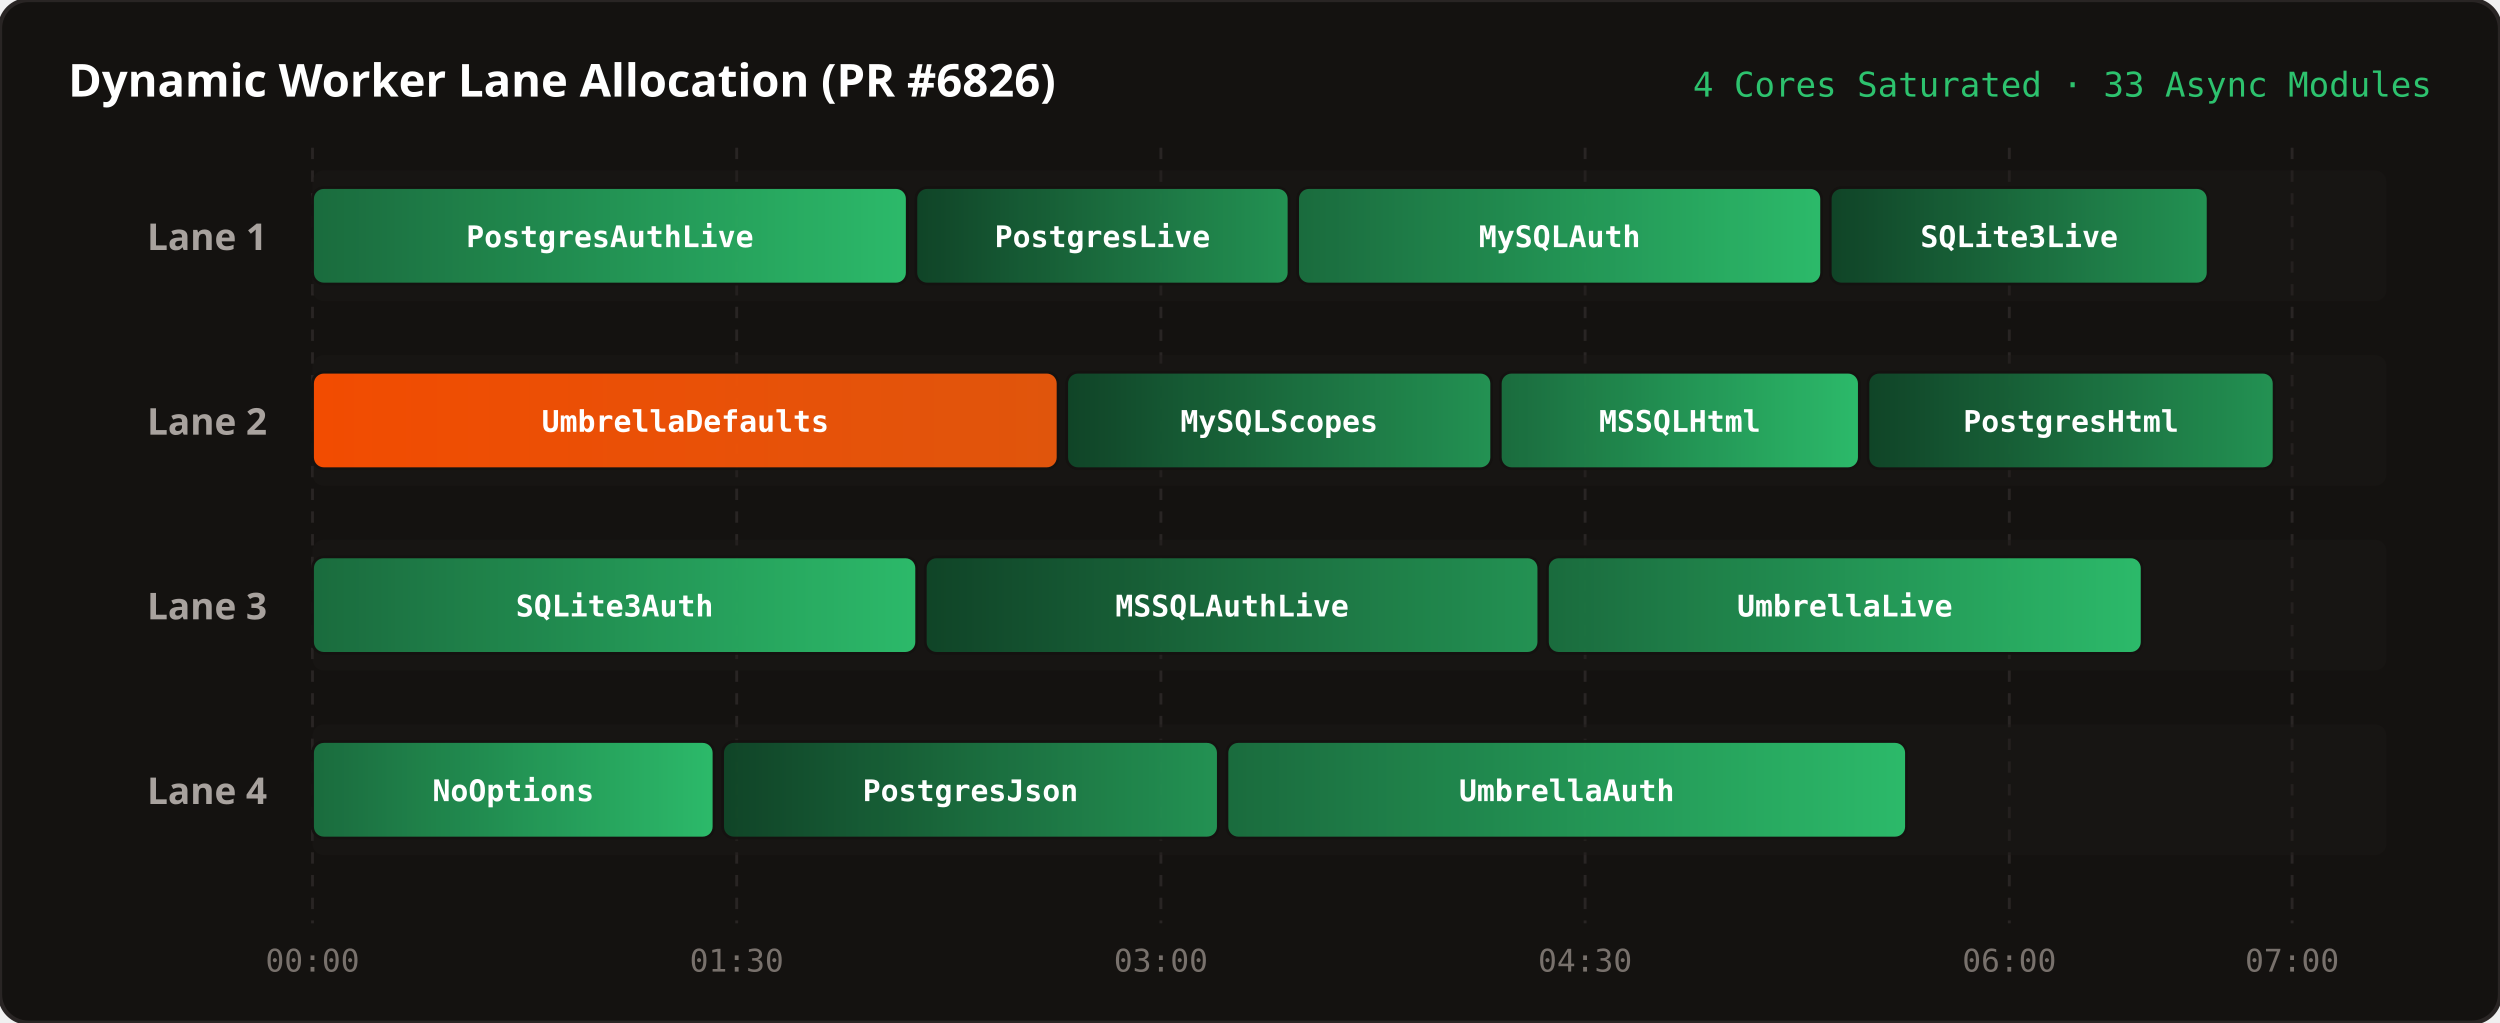
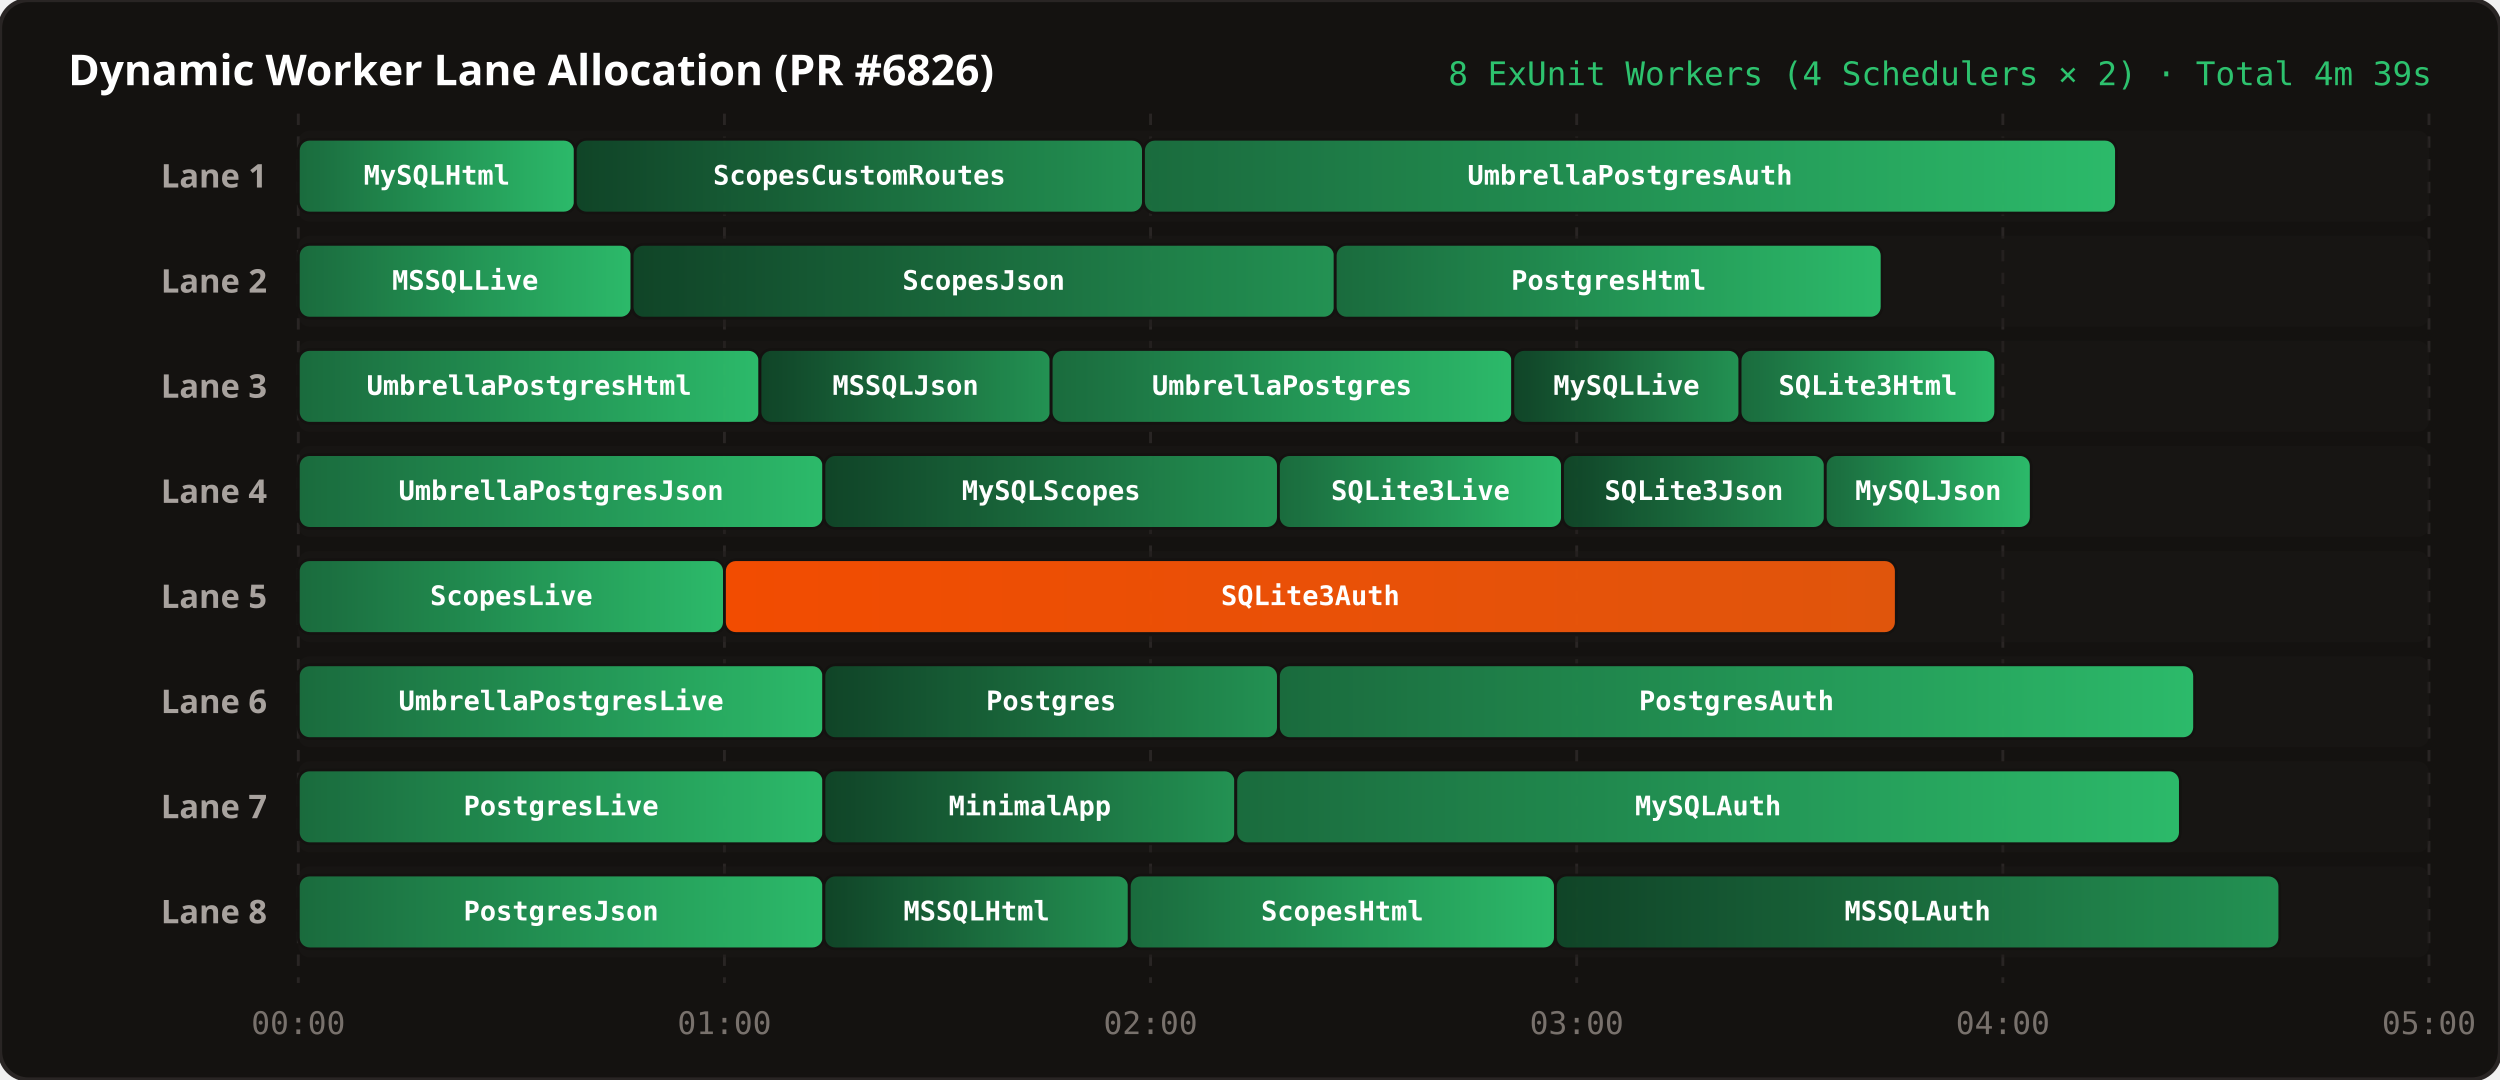
- <svg xmlns="http://www.w3.org/2000/svg" viewBox="0 0 880 360" width="100%" height="100%">
+ <svg xmlns="http://www.w3.org/2000/svg" viewBox="0 0 880 380" width="100%" height="100%">
  <defs>
    <linearGradient id="critGrad" x1="0%" y1="0%" x2="100%" y2="0%">
      <stop offset="0%" stop-color="#fd4f00" />
      <stop offset="100%" stop-color="#ea580c" />
    </linearGradient>
    <linearGradient id="barGrad1" x1="0%" y1="0%" x2="100%" y2="0%">
      <stop offset="0%" stop-color="#1a6f3f" />
      <stop offset="100%" stop-color="#2dc26e" />
    </linearGradient>
    <linearGradient id="barGrad2" x1="0%" y1="0%" x2="100%" y2="0%">
      <stop offset="0%" stop-color="#104628" />
      <stop offset="100%" stop-color="#249856" />
    </linearGradient>
  </defs>
-   <rect width="880" height="360" rx="10" fill="#141210" stroke="#292524" stroke-width="1.5" />
-   <text x="24" y="34" fill="#ffffff" font-family="system-ui, sans-serif" font-size="16" font-weight="700">Dynamic Worker Lane Allocation (PR #6826)</text>
-   <text x="856" y="34" text-anchor="end" fill="#2dc26e" font-family="monospace" font-size="12">4 Cores Saturated · 33 Async Modules</text>
-   <line x1="110" y1="52" x2="110" y2="325" stroke="#292524" stroke-width="1" stroke-dasharray="4,4" />
-   <text x="110" y="342" text-anchor="middle" fill="#78716c" font-family="monospace" font-size="11">00:00</text>
-   <line x1="259.318" y1="52" x2="259.318" y2="325" stroke="#292524" stroke-width="1" stroke-dasharray="4,4" />
-   <text x="259.318" y="342" text-anchor="middle" fill="#78716c" font-family="monospace" font-size="11">01:30</text>
-   <line x1="408.636" y1="52" x2="408.636" y2="325" stroke="#292524" stroke-width="1" stroke-dasharray="4,4" />
-   <text x="408.636" y="342" text-anchor="middle" fill="#78716c" font-family="monospace" font-size="11">03:00</text>
-   <line x1="557.955" y1="52" x2="557.955" y2="325" stroke="#292524" stroke-width="1" stroke-dasharray="4,4" />
-   <text x="557.955" y="342" text-anchor="middle" fill="#78716c" font-family="monospace" font-size="11">04:30</text>
-   <line x1="707.273" y1="52" x2="707.273" y2="325" stroke="#292524" stroke-width="1" stroke-dasharray="4,4" />
-   <text x="707.273" y="342" text-anchor="middle" fill="#78716c" font-family="monospace" font-size="11">06:00</text>
-   <line x1="806.818" y1="52" x2="806.818" y2="325" stroke="#292524" stroke-width="1" stroke-dasharray="4,4" />
-   <text x="806.818" y="342" text-anchor="middle" fill="#78716c" font-family="monospace" font-size="11">07:00</text>
-   <text x="94" y="88" text-anchor="end" fill="#a8a29e" font-family="system-ui, sans-serif" font-size="13" font-weight="700">Lane 1</text>
-   <rect x="110" y="60" width="730" height="46" rx="4" fill="#1c1917" opacity="0.4" />
+   <rect width="880" height="380" rx="10" fill="#141210" stroke="#292524" stroke-width="1.5" />
+   <text x="24" y="30" fill="#ffffff" font-family="system-ui, sans-serif" font-size="15" font-weight="700">Dynamic Worker Lane Allocation (PR #6826)</text>
+   <text x="856" y="30" text-anchor="end" fill="#2dc26e" font-family="monospace" font-size="11.5">8 ExUnit Workers (4 Schedulers × 2) · Total 4m 39s</text>
+   <line x1="105" y1="40" x2="105" y2="346" stroke="#292524" stroke-width="1" stroke-dasharray="4,4" />
+   <text x="105" y="364" text-anchor="middle" fill="#78716c" font-family="monospace" font-size="11">00:00</text>
+   <line x1="255" y1="40" x2="255" y2="346" stroke="#292524" stroke-width="1" stroke-dasharray="4,4" />
+   <text x="255" y="364" text-anchor="middle" fill="#78716c" font-family="monospace" font-size="11">01:00</text>
+   <line x1="405" y1="40" x2="405" y2="346" stroke="#292524" stroke-width="1" stroke-dasharray="4,4" />
+   <text x="405" y="364" text-anchor="middle" fill="#78716c" font-family="monospace" font-size="11">02:00</text>
+   <line x1="555" y1="40" x2="555" y2="346" stroke="#292524" stroke-width="1" stroke-dasharray="4,4" />
+   <text x="555" y="364" text-anchor="middle" fill="#78716c" font-family="monospace" font-size="11">03:00</text>
+   <line x1="705" y1="40" x2="705" y2="346" stroke="#292524" stroke-width="1" stroke-dasharray="4,4" />
+   <text x="705" y="364" text-anchor="middle" fill="#78716c" font-family="monospace" font-size="11">04:00</text>
+   <line x1="855" y1="40" x2="855" y2="346" stroke="#292524" stroke-width="1" stroke-dasharray="4,4" />
+   <text x="855" y="364" text-anchor="middle" fill="#78716c" font-family="monospace" font-size="11">05:00</text>
+   <text x="94" y="66" text-anchor="end" fill="#a8a29e" font-family="system-ui, sans-serif" font-size="11.5" font-weight="700">Lane 1</text>
+   <rect x="105" y="46" width="750" height="32" rx="4" fill="#1c1917" opacity="0.4" />
  <g>
-     <rect x="110" y="66" width="209.364" height="34" rx="4" fill="url(#barGrad1)" stroke="#141210" stroke-width="1" opacity="0.95" />
-     <text x="214.682" y="87" text-anchor="middle" fill="#ffffff" font-family="monospace" font-size="10.5" font-weight="600">PostgresAuthLive</text>
+     <rect x="105" y="49" width="97.5" height="26" rx="4" fill="url(#barGrad1)" stroke="#141210" stroke-width="1" opacity="0.95" />
+     <text x="153.75" y="65" text-anchor="middle" fill="#ffffff" font-family="monospace" font-size="9.5" font-weight="600">MySQLHtml</text>
  </g>
  <g>
-     <rect x="322.364" y="66" width="131.386" height="34" rx="4" fill="url(#barGrad2)" stroke="#141210" stroke-width="1" opacity="0.95" />
-     <text x="388.057" y="87" text-anchor="middle" fill="#ffffff" font-family="monospace" font-size="10.5" font-weight="600">PostgresLive</text>
+     <rect x="202.5" y="49" width="200" height="26" rx="4" fill="url(#barGrad2)" stroke="#141210" stroke-width="1" opacity="0.95" />
+     <text x="302.5" y="65" text-anchor="middle" fill="#ffffff" font-family="monospace" font-size="9.5" font-weight="600">ScopesCustomRoutes</text>
  </g>
  <g>
-     <rect x="456.75" y="66" width="184.477" height="34" rx="4" fill="url(#barGrad1)" stroke="#141210" stroke-width="1" opacity="0.95" />
-     <text x="548.989" y="87" text-anchor="middle" fill="#ffffff" font-family="monospace" font-size="10.5" font-weight="600">MySQLAuth</text>
+     <rect x="402.5" y="49" width="342.5" height="26" rx="4" fill="url(#barGrad1)" stroke="#141210" stroke-width="1" opacity="0.95" />
+     <text x="573.75" y="65" text-anchor="middle" fill="#ffffff" font-family="monospace" font-size="9.5" font-weight="600">UmbrellaPostgresAuth</text>
+   </g>
+   <text x="94" y="103" text-anchor="end" fill="#a8a29e" font-family="system-ui, sans-serif" font-size="11.5" font-weight="700">Lane 2</text>
+   <rect x="105" y="83" width="750" height="32" rx="4" fill="#1c1917" opacity="0.4" />
+   <g>
+     <rect x="105" y="86" width="117.5" height="26" rx="4" fill="url(#barGrad1)" stroke="#141210" stroke-width="1" opacity="0.95" />
+     <text x="163.75" y="102" text-anchor="middle" fill="#ffffff" font-family="monospace" font-size="9.5" font-weight="600">MSSQLLive</text>
  </g>
  <g>
-     <rect x="644.227" y="66" width="133.045" height="34" rx="4" fill="url(#barGrad2)" stroke="#141210" stroke-width="1" opacity="0.95" />
-     <text x="710.75" y="87" text-anchor="middle" fill="#ffffff" font-family="monospace" font-size="10.5" font-weight="600">SQLite3Live</text>
-   </g>
-   <text x="94" y="153" text-anchor="end" fill="#a8a29e" font-family="system-ui, sans-serif" font-size="13" font-weight="700">Lane 2</text>
-   <rect x="110" y="125" width="730" height="46" rx="4" fill="#1c1917" opacity="0.4" />
-   <g>
-     <rect x="110" y="131" width="262.455" height="34" rx="4" fill="url(#critGrad)" stroke="#141210" stroke-width="1" opacity="0.95" />
-     <text x="241.227" y="152" text-anchor="middle" fill="#ffffff" font-family="monospace" font-size="10.5" font-weight="600">UmbrellaDefaults</text>
+     <rect x="222.5" y="86" width="247.5" height="26" rx="4" fill="url(#barGrad2)" stroke="#141210" stroke-width="1" opacity="0.95" />
+     <text x="346.25" y="102" text-anchor="middle" fill="#ffffff" font-family="monospace" font-size="9.5" font-weight="600">ScopesJson</text>
  </g>
  <g>
-     <rect x="375.455" y="131" width="149.636" height="34" rx="4" fill="url(#barGrad2)" stroke="#141210" stroke-width="1" opacity="0.95" />
-     <text x="450.273" y="152" text-anchor="middle" fill="#ffffff" font-family="monospace" font-size="10.5" font-weight="600">MySQLScopes</text>
+     <rect x="470" y="86" width="192.5" height="26" rx="4" fill="url(#barGrad1)" stroke="#141210" stroke-width="1" opacity="0.95" />
+     <text x="566.25" y="102" text-anchor="middle" fill="#ffffff" font-family="monospace" font-size="9.5" font-weight="600">PostgresHtml</text>
+   </g>
+   <text x="94" y="140" text-anchor="end" fill="#a8a29e" font-family="system-ui, sans-serif" font-size="11.5" font-weight="700">Lane 3</text>
+   <rect x="105" y="120" width="750" height="32" rx="4" fill="#1c1917" opacity="0.4" />
+   <g>
+     <rect x="105" y="123" width="162.5" height="26" rx="4" fill="url(#barGrad1)" stroke="#141210" stroke-width="1" opacity="0.95" />
+     <text x="186.25" y="139" text-anchor="middle" fill="#ffffff" font-family="monospace" font-size="9.5" font-weight="600">UmbrellaPostgresHtml</text>
  </g>
  <g>
-     <rect x="528.091" y="131" width="126.409" height="34" rx="4" fill="url(#barGrad1)" stroke="#141210" stroke-width="1" opacity="0.95" />
-     <text x="591.295" y="152" text-anchor="middle" fill="#ffffff" font-family="monospace" font-size="10.5" font-weight="600">MSSQLHtml</text>
+     <rect x="267.5" y="123" width="102.5" height="26" rx="4" fill="url(#barGrad2)" stroke="#141210" stroke-width="1" opacity="0.95" />
+     <text x="318.75" y="139" text-anchor="middle" fill="#ffffff" font-family="monospace" font-size="9.5" font-weight="600">MSSQLJson</text>
  </g>
  <g>
-     <rect x="657.5" y="131" width="143" height="34" rx="4" fill="url(#barGrad2)" stroke="#141210" stroke-width="1" opacity="0.95" />
-     <text x="729" y="152" text-anchor="middle" fill="#ffffff" font-family="monospace" font-size="10.5" font-weight="600">PostgresHtml</text>
-   </g>
-   <text x="94" y="218" text-anchor="end" fill="#a8a29e" font-family="system-ui, sans-serif" font-size="13" font-weight="700">Lane 3</text>
-   <rect x="110" y="190" width="730" height="46" rx="4" fill="#1c1917" opacity="0.4" />
-   <g>
-     <rect x="110" y="196" width="212.682" height="34" rx="4" fill="url(#barGrad1)" stroke="#141210" stroke-width="1" opacity="0.95" />
-     <text x="216.341" y="217" text-anchor="middle" fill="#ffffff" font-family="monospace" font-size="10.5" font-weight="600">SQLite3Auth</text>
+     <rect x="370" y="123" width="162.5" height="26" rx="4" fill="url(#barGrad1)" stroke="#141210" stroke-width="1" opacity="0.95" />
+     <text x="451.25" y="139" text-anchor="middle" fill="#ffffff" font-family="monospace" font-size="9.5" font-weight="600">UmbrellaPostgres</text>
  </g>
  <g>
-     <rect x="325.682" y="196" width="216" height="34" rx="4" fill="url(#barGrad2)" stroke="#141210" stroke-width="1" opacity="0.95" />
-     <text x="433.682" y="217" text-anchor="middle" fill="#ffffff" font-family="monospace" font-size="10.5" font-weight="600">MSSQLAuthLive</text>
+     <rect x="532.5" y="123" width="80" height="26" rx="4" fill="url(#barGrad2)" stroke="#141210" stroke-width="1" opacity="0.95" />
+     <text x="572.5" y="139" text-anchor="middle" fill="#ffffff" font-family="monospace" font-size="9.5" font-weight="600">MySQLLive</text>
  </g>
  <g>
-     <rect x="544.682" y="196" width="209.364" height="34" rx="4" fill="url(#barGrad1)" stroke="#141210" stroke-width="1" opacity="0.95" />
-     <text x="649.364" y="217" text-anchor="middle" fill="#ffffff" font-family="monospace" font-size="10.5" font-weight="600">UmbrellaLive</text>
+     <rect x="612.5" y="123" width="90" height="26" rx="4" fill="url(#barGrad1)" stroke="#141210" stroke-width="1" opacity="0.95" />
+     <text x="657.5" y="139" text-anchor="middle" fill="#ffffff" font-family="monospace" font-size="9.5" font-weight="600">SQLite3Html</text>
  </g>
-   <text x="94" y="283" text-anchor="end" fill="#a8a29e" font-family="system-ui, sans-serif" font-size="13" font-weight="700">Lane 4</text>
-   <rect x="110" y="255" width="730" height="46" rx="4" fill="#1c1917" opacity="0.4" />
+   <text x="94" y="177" text-anchor="end" fill="#a8a29e" font-family="system-ui, sans-serif" font-size="11.5" font-weight="700">Lane 4</text>
+   <rect x="105" y="157" width="750" height="32" rx="4" fill="#1c1917" opacity="0.4" />
  <g>
-     <rect x="110" y="261" width="141.341" height="34" rx="4" fill="url(#barGrad1)" stroke="#141210" stroke-width="1" opacity="0.95" />
-     <text x="180.67" y="282" text-anchor="middle" fill="#ffffff" font-family="monospace" font-size="10.5" font-weight="600">NoOptions</text>
+     <rect x="105" y="160" width="185" height="26" rx="4" fill="url(#barGrad1)" stroke="#141210" stroke-width="1" opacity="0.95" />
+     <text x="197.5" y="176" text-anchor="middle" fill="#ffffff" font-family="monospace" font-size="9.5" font-weight="600">UmbrellaPostgresJson</text>
  </g>
  <g>
-     <rect x="254.341" y="261" width="174.523" height="34" rx="4" fill="url(#barGrad2)" stroke="#141210" stroke-width="1" opacity="0.95" />
-     <text x="341.602" y="282" text-anchor="middle" fill="#ffffff" font-family="monospace" font-size="10.5" font-weight="600">PostgresJson</text>
+     <rect x="290" y="160" width="160" height="26" rx="4" fill="url(#barGrad2)" stroke="#141210" stroke-width="1" opacity="0.95" />
+     <text x="370" y="176" text-anchor="middle" fill="#ffffff" font-family="monospace" font-size="9.5" font-weight="600">MySQLScopes</text>
  </g>
  <g>
-     <rect x="431.864" y="261" width="239.227" height="34" rx="4" fill="url(#barGrad1)" stroke="#141210" stroke-width="1" opacity="0.95" />
-     <text x="551.477" y="282" text-anchor="middle" fill="#ffffff" font-family="monospace" font-size="10.5" font-weight="600">UmbrellaAuth</text>
+     <rect x="450" y="160" width="100" height="26" rx="4" fill="url(#barGrad1)" stroke="#141210" stroke-width="1" opacity="0.95" />
+     <text x="500" y="176" text-anchor="middle" fill="#ffffff" font-family="monospace" font-size="9.5" font-weight="600">SQLite3Live</text>
+   </g>
+   <g>
+     <rect x="550" y="160" width="92.5" height="26" rx="4" fill="url(#barGrad2)" stroke="#141210" stroke-width="1" opacity="0.95" />
+     <text x="596.25" y="176" text-anchor="middle" fill="#ffffff" font-family="monospace" font-size="9.5" font-weight="600">SQLite3Json</text>
+   </g>
+   <g>
+     <rect x="642.5" y="160" width="72.5" height="26" rx="4" fill="url(#barGrad1)" stroke="#141210" stroke-width="1" opacity="0.95" />
+     <text x="678.75" y="176" text-anchor="middle" fill="#ffffff" font-family="monospace" font-size="9.5" font-weight="600">MySQLJson</text>
+   </g>
+   <text x="94" y="214" text-anchor="end" fill="#a8a29e" font-family="system-ui, sans-serif" font-size="11.5" font-weight="700">Lane 5</text>
+   <rect x="105" y="194" width="750" height="32" rx="4" fill="#1c1917" opacity="0.4" />
+   <g>
+     <rect x="105" y="197" width="150" height="26" rx="4" fill="url(#barGrad1)" stroke="#141210" stroke-width="1" opacity="0.95" />
+     <text x="180" y="213" text-anchor="middle" fill="#ffffff" font-family="monospace" font-size="9.5" font-weight="600">ScopesLive</text>
+   </g>
+   <g>
+     <rect x="255" y="197" width="412.5" height="26" rx="4" fill="url(#critGrad)" stroke="#141210" stroke-width="1" opacity="0.95" />
+     <text x="461.25" y="213" text-anchor="middle" fill="#ffffff" font-family="monospace" font-size="9.5" font-weight="600">SQLite3Auth</text>
+   </g>
+   <text x="94" y="251" text-anchor="end" fill="#a8a29e" font-family="system-ui, sans-serif" font-size="11.5" font-weight="700">Lane 6</text>
+   <rect x="105" y="231" width="750" height="32" rx="4" fill="#1c1917" opacity="0.4" />
+   <g>
+     <rect x="105" y="234" width="185" height="26" rx="4" fill="url(#barGrad1)" stroke="#141210" stroke-width="1" opacity="0.95" />
+     <text x="197.5" y="250" text-anchor="middle" fill="#ffffff" font-family="monospace" font-size="9.5" font-weight="600">UmbrellaPostgresLive</text>
+   </g>
+   <g>
+     <rect x="290" y="234" width="160" height="26" rx="4" fill="url(#barGrad2)" stroke="#141210" stroke-width="1" opacity="0.95" />
+     <text x="370" y="250" text-anchor="middle" fill="#ffffff" font-family="monospace" font-size="9.5" font-weight="600">Postgres</text>
+   </g>
+   <g>
+     <rect x="450" y="234" width="322.5" height="26" rx="4" fill="url(#barGrad1)" stroke="#141210" stroke-width="1" opacity="0.95" />
+     <text x="611.25" y="250" text-anchor="middle" fill="#ffffff" font-family="monospace" font-size="9.5" font-weight="600">PostgresAuth</text>
+   </g>
+   <text x="94" y="288" text-anchor="end" fill="#a8a29e" font-family="system-ui, sans-serif" font-size="11.5" font-weight="700">Lane 7</text>
+   <rect x="105" y="268" width="750" height="32" rx="4" fill="#1c1917" opacity="0.4" />
+   <g>
+     <rect x="105" y="271" width="185" height="26" rx="4" fill="url(#barGrad1)" stroke="#141210" stroke-width="1" opacity="0.95" />
+     <text x="197.5" y="287" text-anchor="middle" fill="#ffffff" font-family="monospace" font-size="9.5" font-weight="600">PostgresLive</text>
+   </g>
+   <g>
+     <rect x="290" y="271" width="145" height="26" rx="4" fill="url(#barGrad2)" stroke="#141210" stroke-width="1" opacity="0.95" />
+     <text x="362.5" y="287" text-anchor="middle" fill="#ffffff" font-family="monospace" font-size="9.5" font-weight="600">MinimalApp</text>
+   </g>
+   <g>
+     <rect x="435" y="271" width="332.5" height="26" rx="4" fill="url(#barGrad1)" stroke="#141210" stroke-width="1" opacity="0.95" />
+     <text x="601.25" y="287" text-anchor="middle" fill="#ffffff" font-family="monospace" font-size="9.5" font-weight="600">MySQLAuth</text>
+   </g>
+   <text x="94" y="325" text-anchor="end" fill="#a8a29e" font-family="system-ui, sans-serif" font-size="11.5" font-weight="700">Lane 8</text>
+   <rect x="105" y="305" width="750" height="32" rx="4" fill="#1c1917" opacity="0.4" />
+   <g>
+     <rect x="105" y="308" width="185" height="26" rx="4" fill="url(#barGrad1)" stroke="#141210" stroke-width="1" opacity="0.95" />
+     <text x="197.5" y="324" text-anchor="middle" fill="#ffffff" font-family="monospace" font-size="9.5" font-weight="600">PostgresJson</text>
+   </g>
+   <g>
+     <rect x="290" y="308" width="107.5" height="26" rx="4" fill="url(#barGrad2)" stroke="#141210" stroke-width="1" opacity="0.95" />
+     <text x="343.75" y="324" text-anchor="middle" fill="#ffffff" font-family="monospace" font-size="9.5" font-weight="600">MSSQLHtml</text>
+   </g>
+   <g>
+     <rect x="397.5" y="308" width="150" height="26" rx="4" fill="url(#barGrad1)" stroke="#141210" stroke-width="1" opacity="0.95" />
+     <text x="472.5" y="324" text-anchor="middle" fill="#ffffff" font-family="monospace" font-size="9.5" font-weight="600">ScopesHtml</text>
+   </g>
+   <g>
+     <rect x="547.5" y="308" width="255" height="26" rx="4" fill="url(#barGrad2)" stroke="#141210" stroke-width="1" opacity="0.95" />
+     <text x="675" y="324" text-anchor="middle" fill="#ffffff" font-family="monospace" font-size="9.5" font-weight="600">MSSQLAuth</text>
  </g>
</svg>
